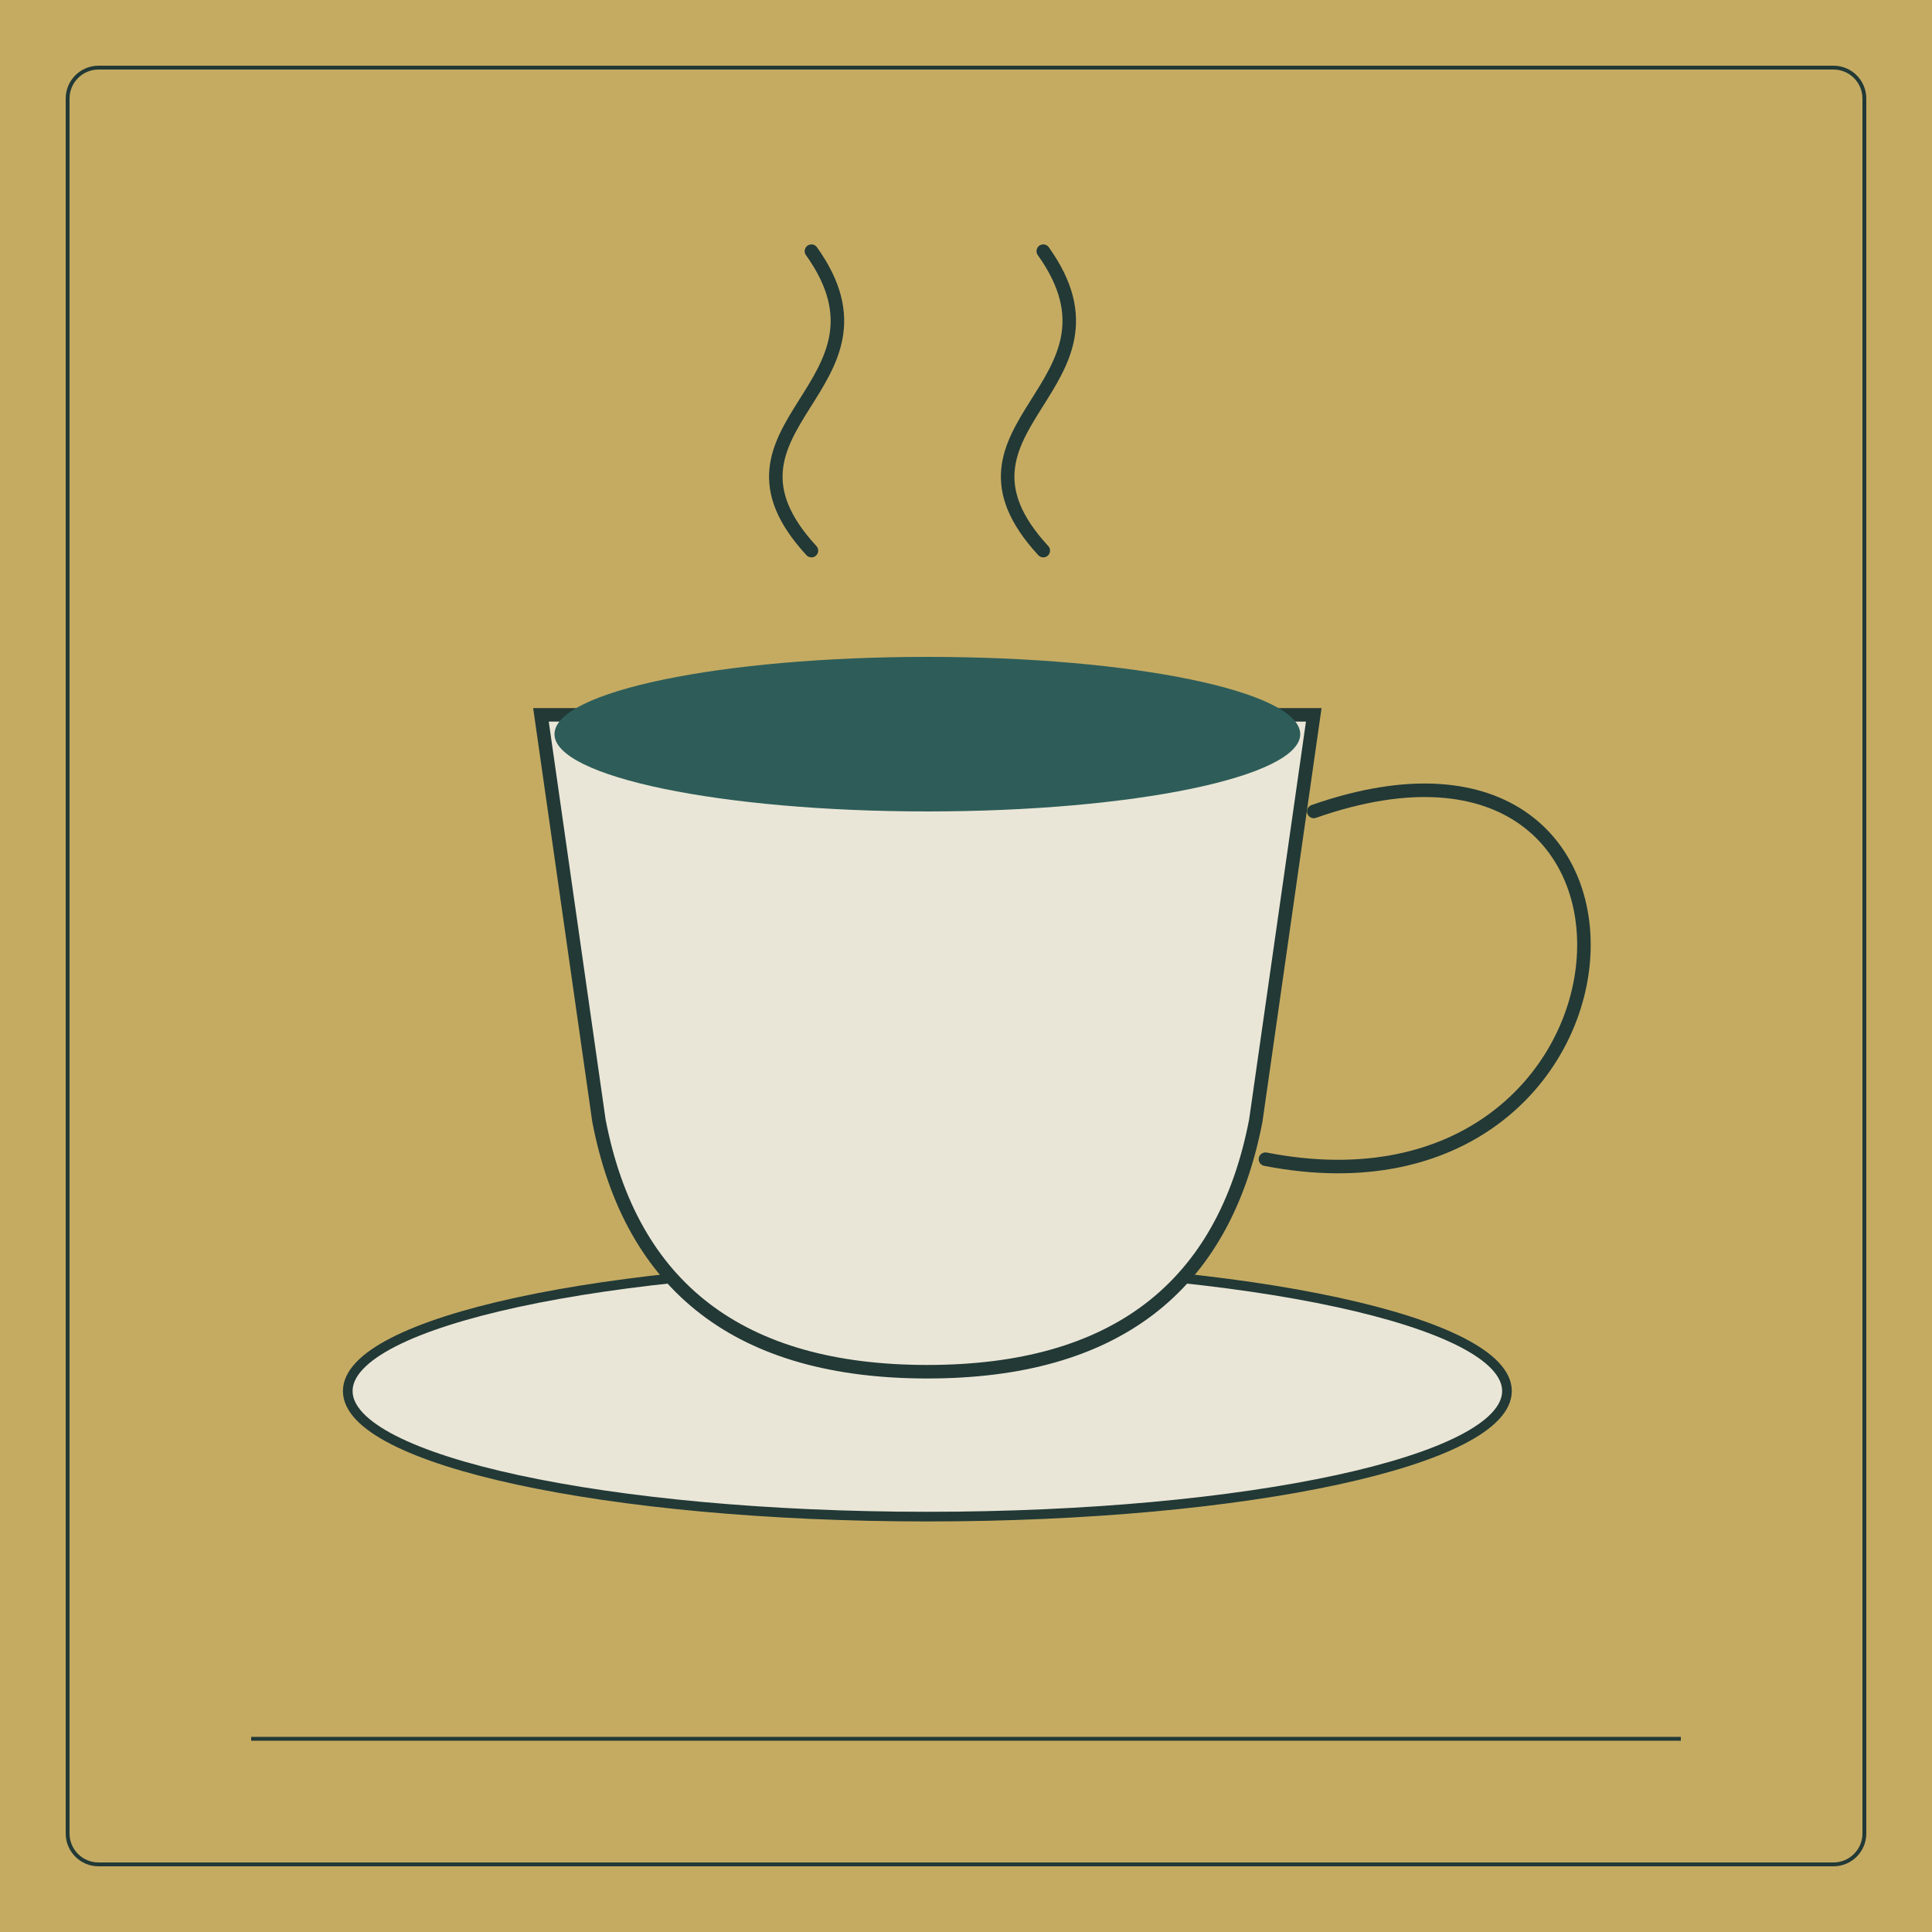
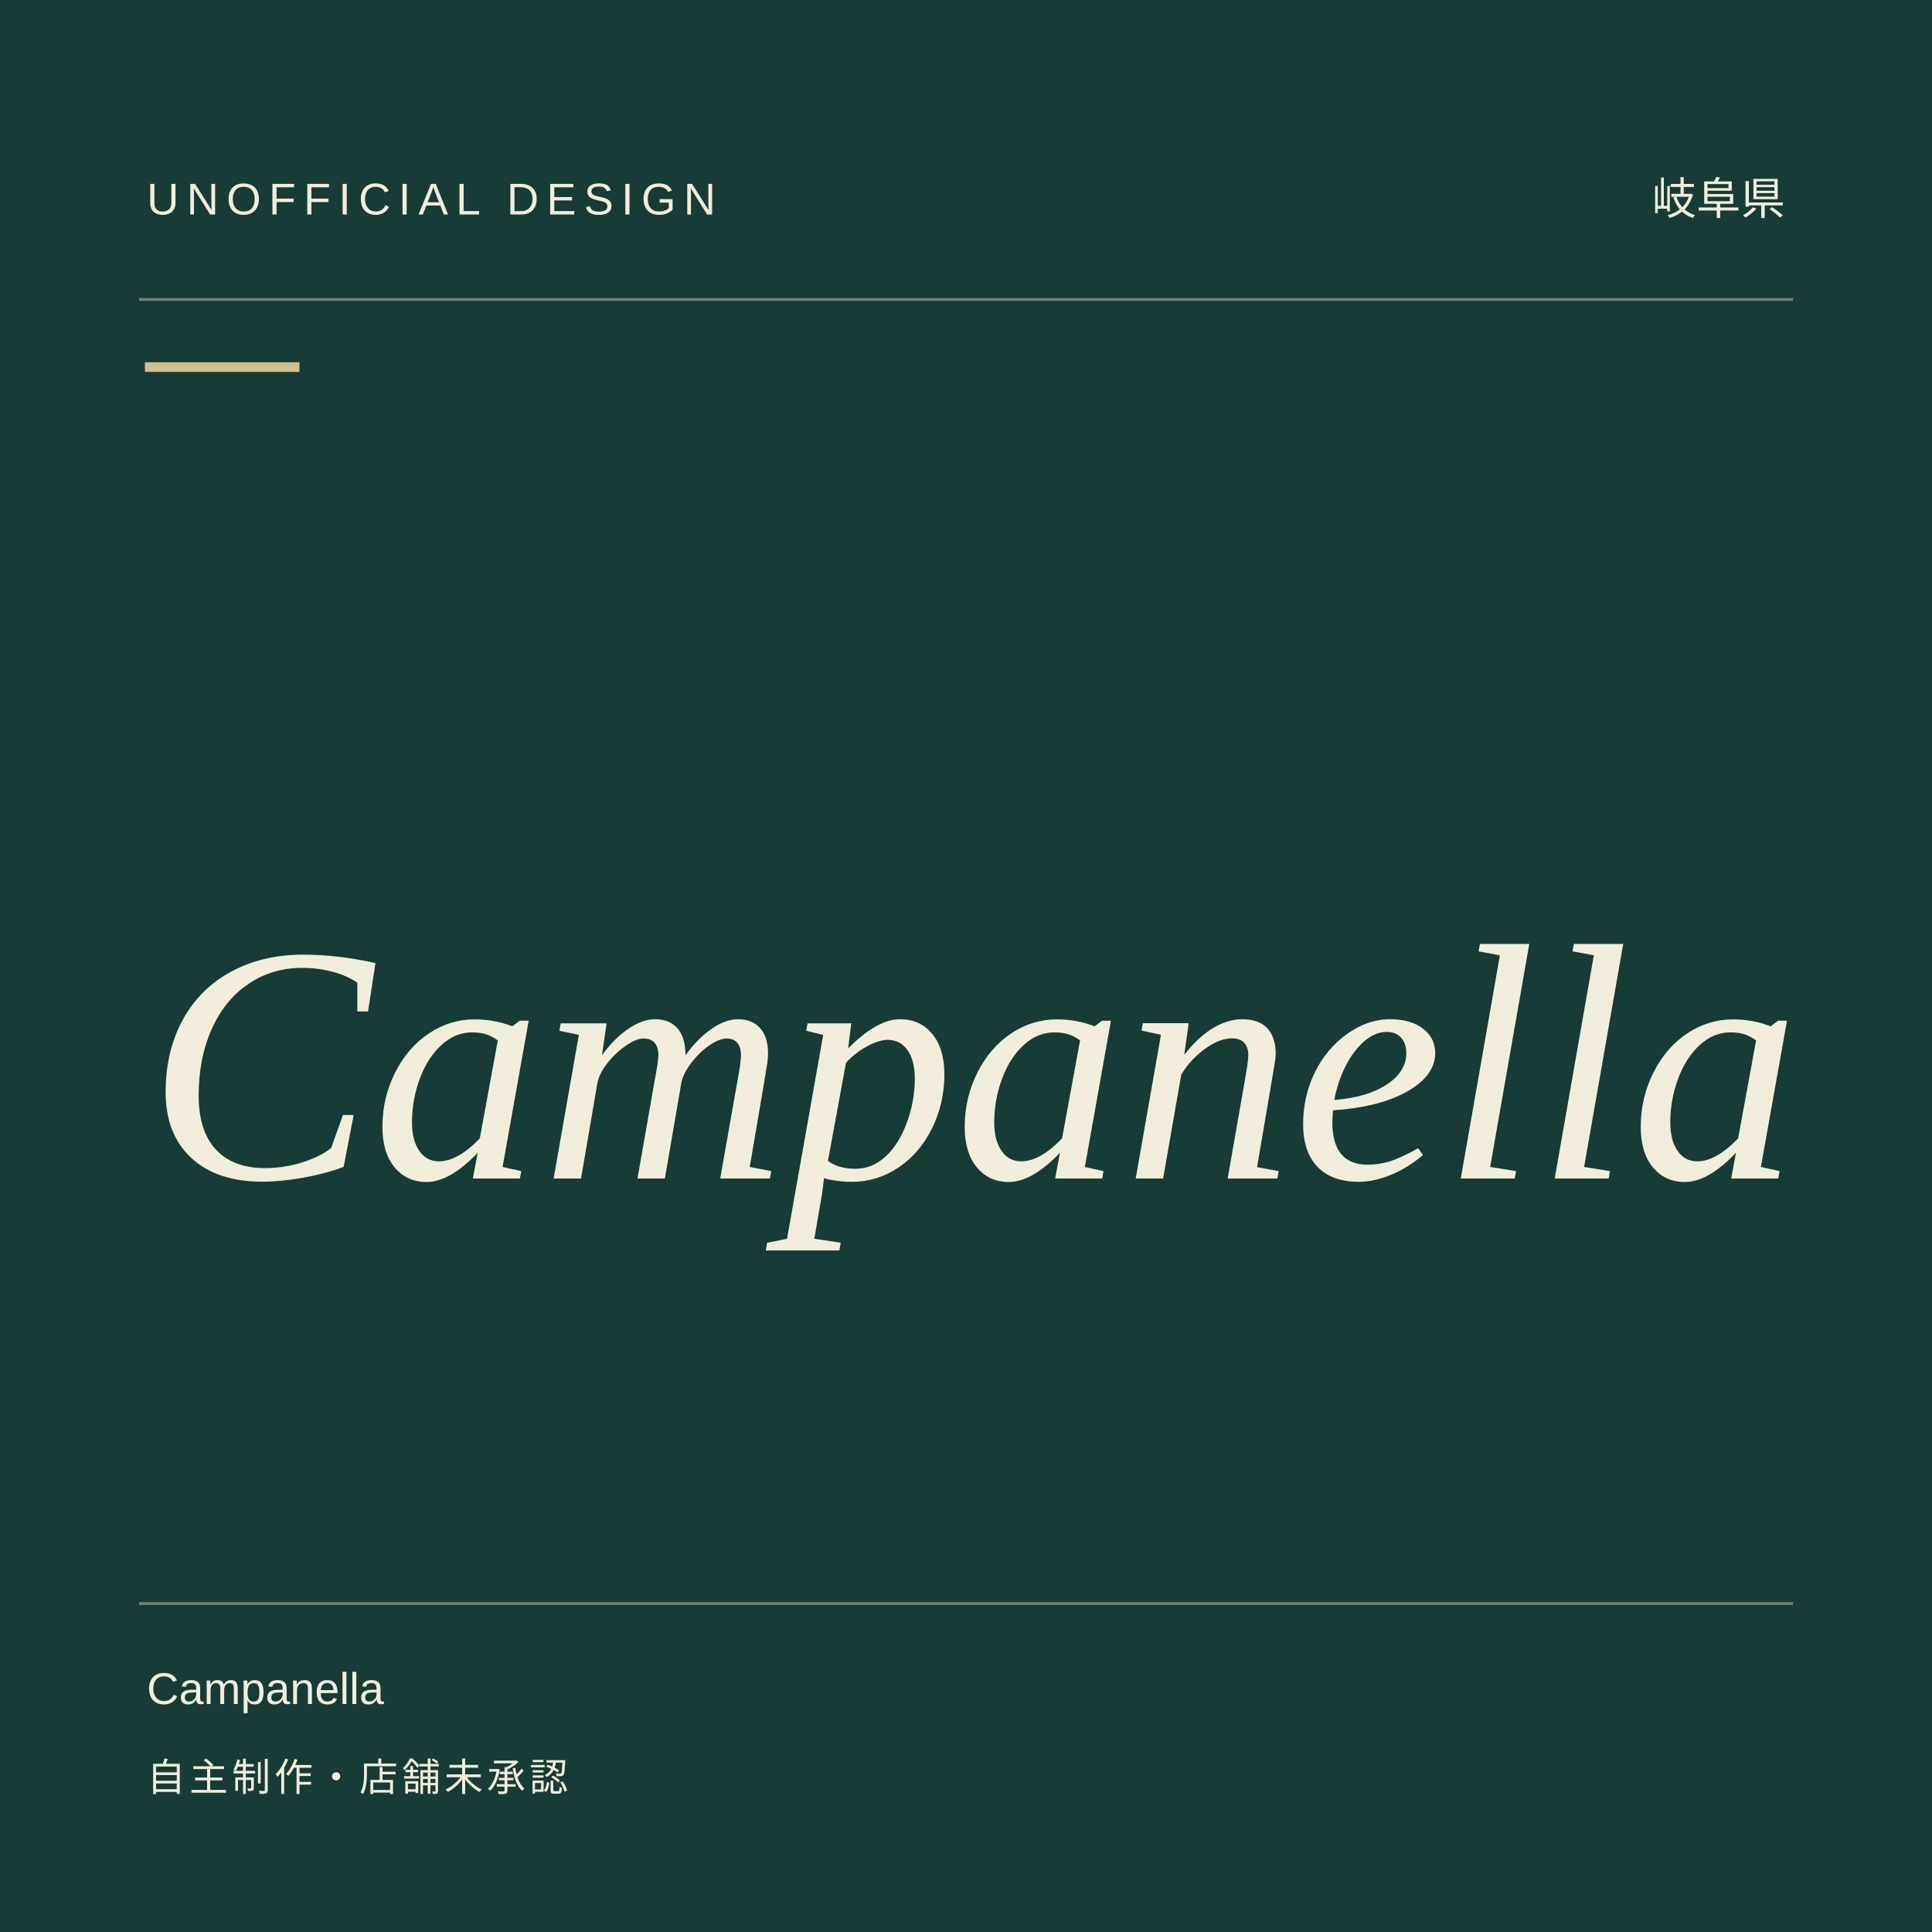
<svg xmlns="http://www.w3.org/2000/svg" width="1000" height="1000" viewBox="0 0 1000 1000" role="img" aria-labelledby="title desc">
-   <rect width="1000" height="1000" fill="#c5ab62" />
-   <rect x="35" y="35" width="930" height="930" rx="16" fill="none" stroke="#223936" stroke-width="2" />
-   <ellipse cx="480" cy="720" rx="300" ry="65" fill="#eae6d7" stroke="#223936" stroke-width="5" />
-   <path d="M280 370 H680 L650 580 Q625 710 480 710 Q335 710 310 580Z" fill="#eae6d7" stroke="#223936" stroke-width="7" />
-   <path d="M680 420 C880 350 860 640 655 600" fill="none" stroke="#223936" stroke-width="7" stroke-linecap="round" stroke-linejoin="round" />
-   <ellipse cx="480" cy="380" rx="193" ry="40" fill="#2e5d59" />
-   <path d="M420 285 C360 220 470 200 420 130 M540 285 C480 220 590 200 540 130" fill="none" stroke="#223936" stroke-width="7" stroke-linecap="round" stroke-linejoin="round" />
-   <path d="M130 900 H870" stroke="#223936" stroke-width="2" />
+   <rect width="1000" height="1000" fill="#173b37" />
+   <path d="M72 155H928 M72 830H928" fill="none" stroke="#f2edda" stroke-width="1.5" opacity="0.4" />
+   <text x="76" y="111" fill="#f2edda" font-family="Arial, Helvetica, sans-serif" font-size="23" letter-spacing="4">UNOFFICIAL DESIGN</text>
+   <text x="924" y="111" text-anchor="end" fill="#f2edda" font-family="Arial, Helvetica, sans-serif" font-size="23">岐阜県</text>
+   <path d="M75 190H155" stroke="#d2c08f" stroke-width="5" />
+   <text x="76" y="610" fill="#f2edda" font-family="Georgia, 'Times New Roman', 'Yu Mincho', serif" font-weight="400" font-style="italic" font-size="175" text-anchor="start" textLength="815" lengthAdjust="spacingAndGlyphs">Campanella</text>
+   <text x="76" y="882" fill="#f2edda" font-family="Arial, Helvetica, sans-serif" font-size="23" textLength="190" lengthAdjust="spacingAndGlyphs">Campanella</text>
+   <text x="76" y="927" fill="#f2edda" font-family="Arial, Helvetica, sans-serif" font-size="20" letter-spacing="2">自主制作・店舗未承認</text>
</svg>
